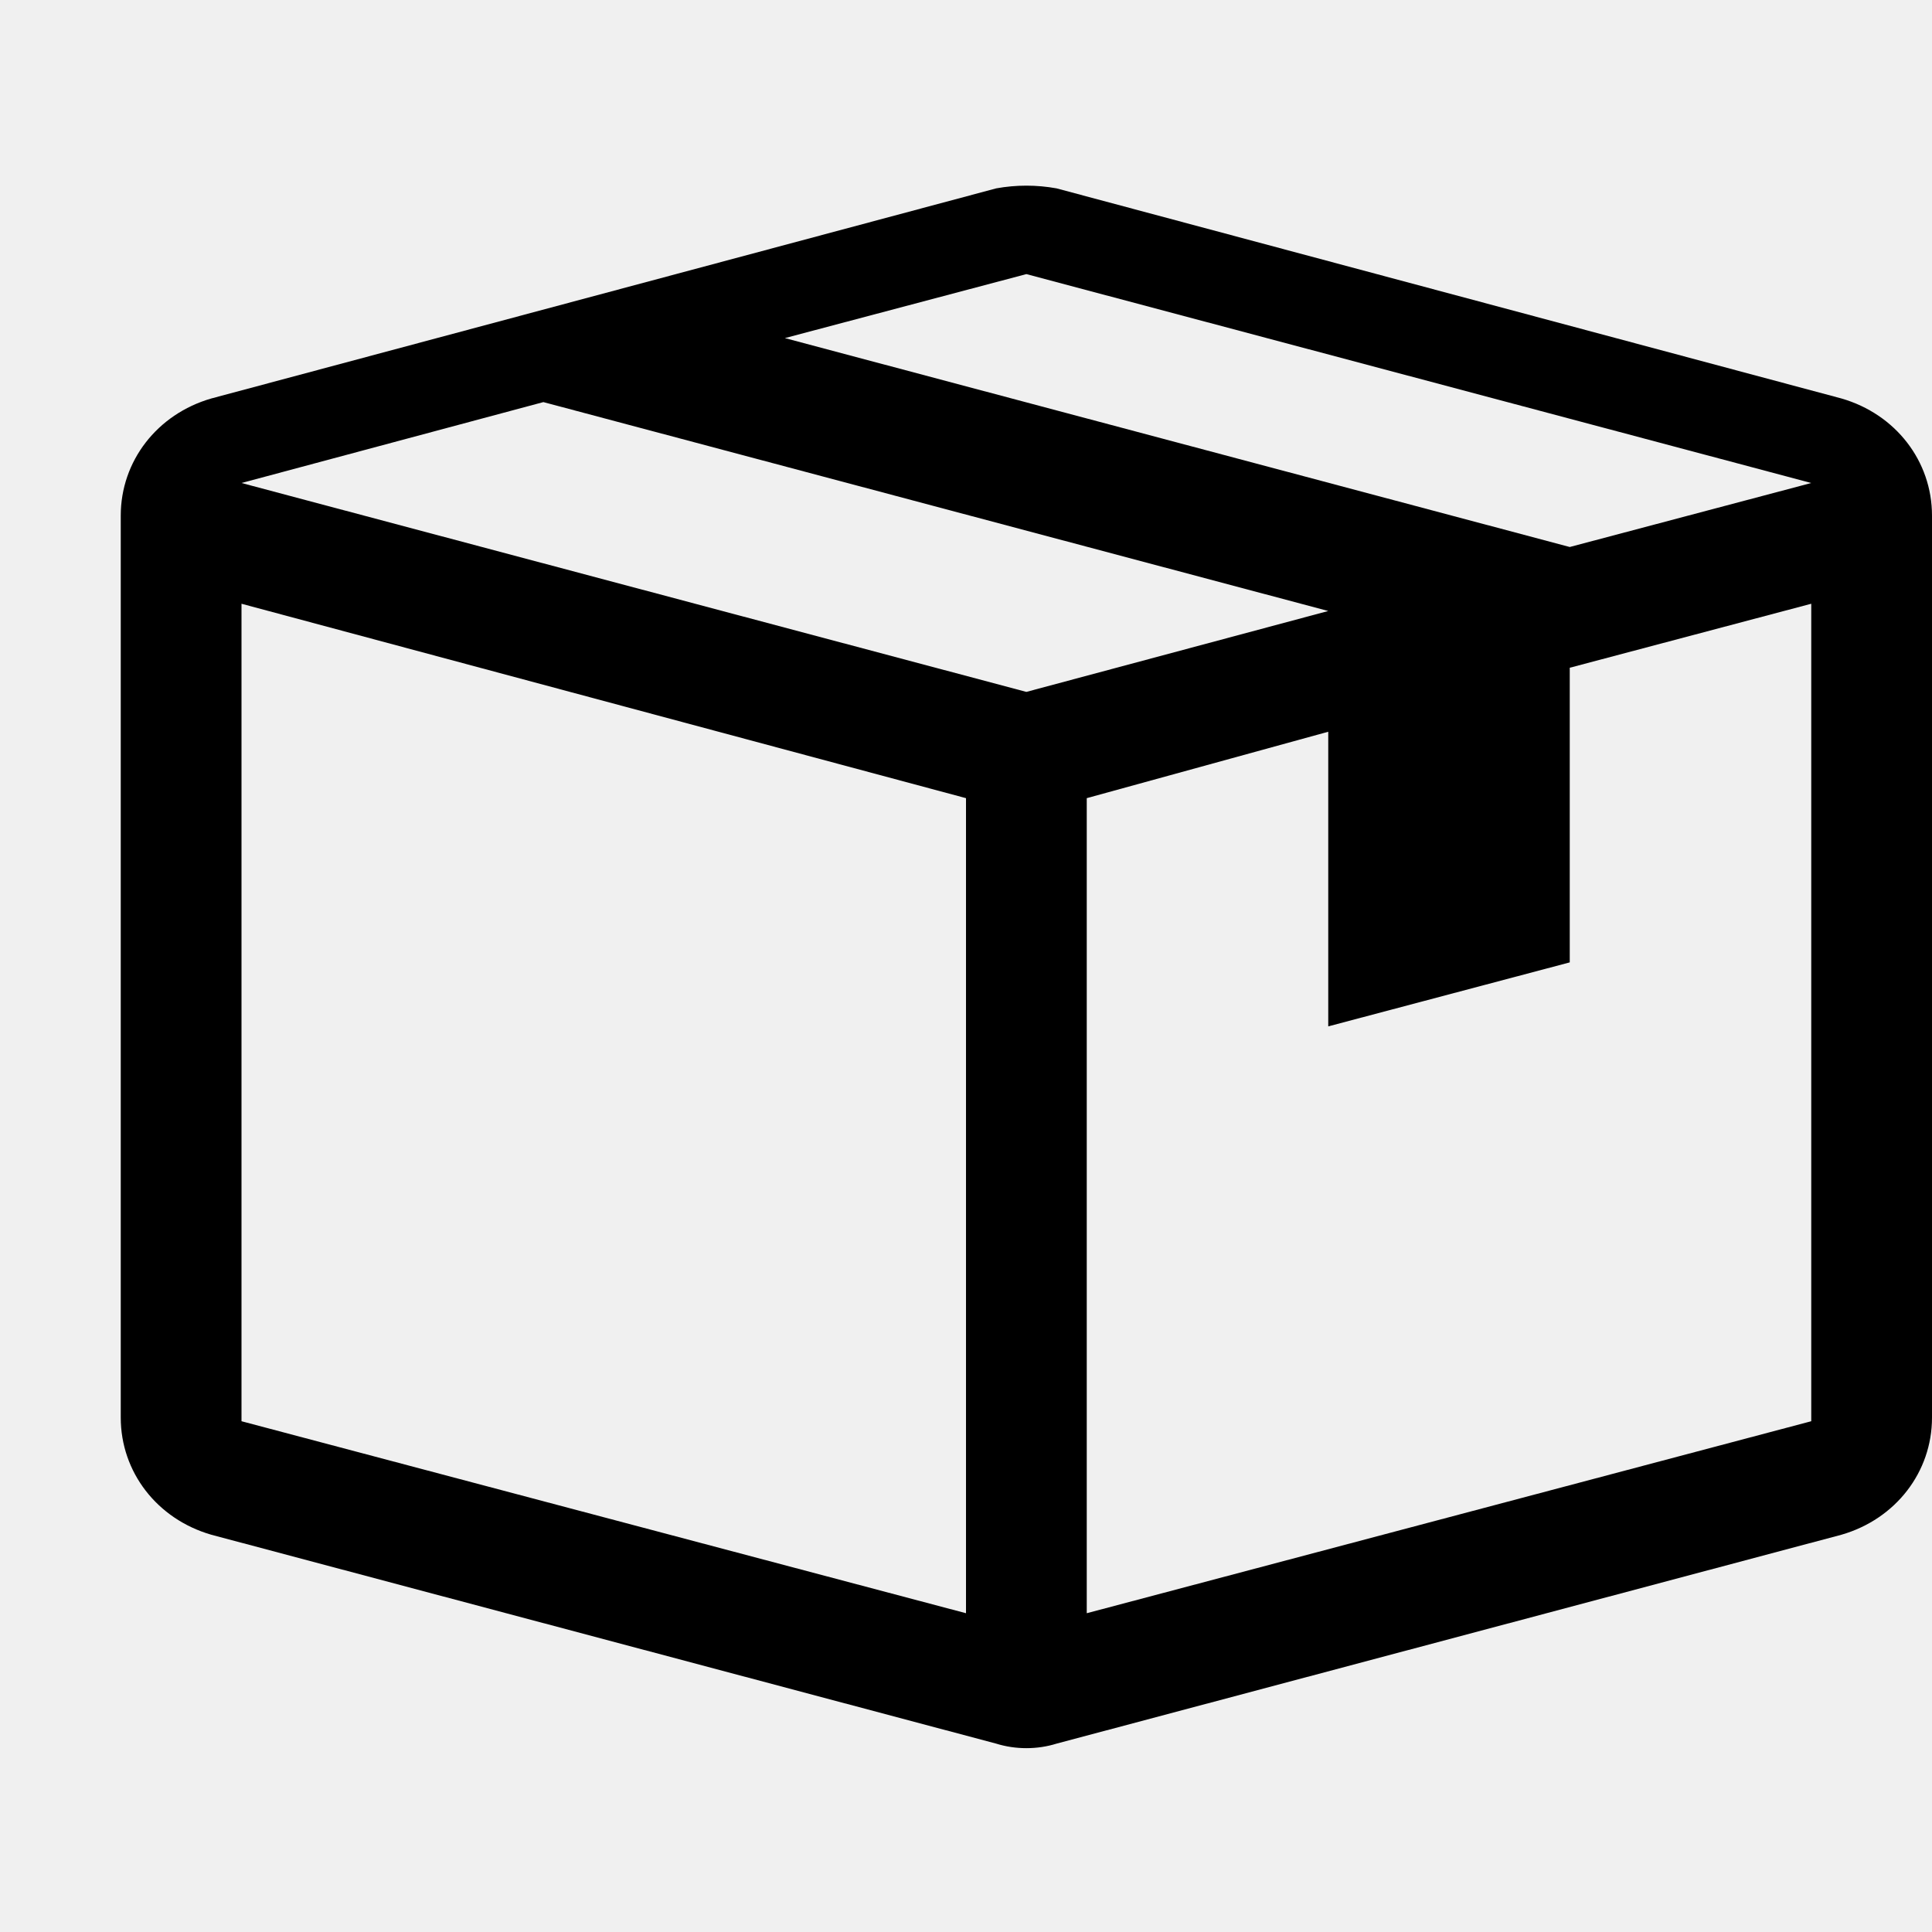
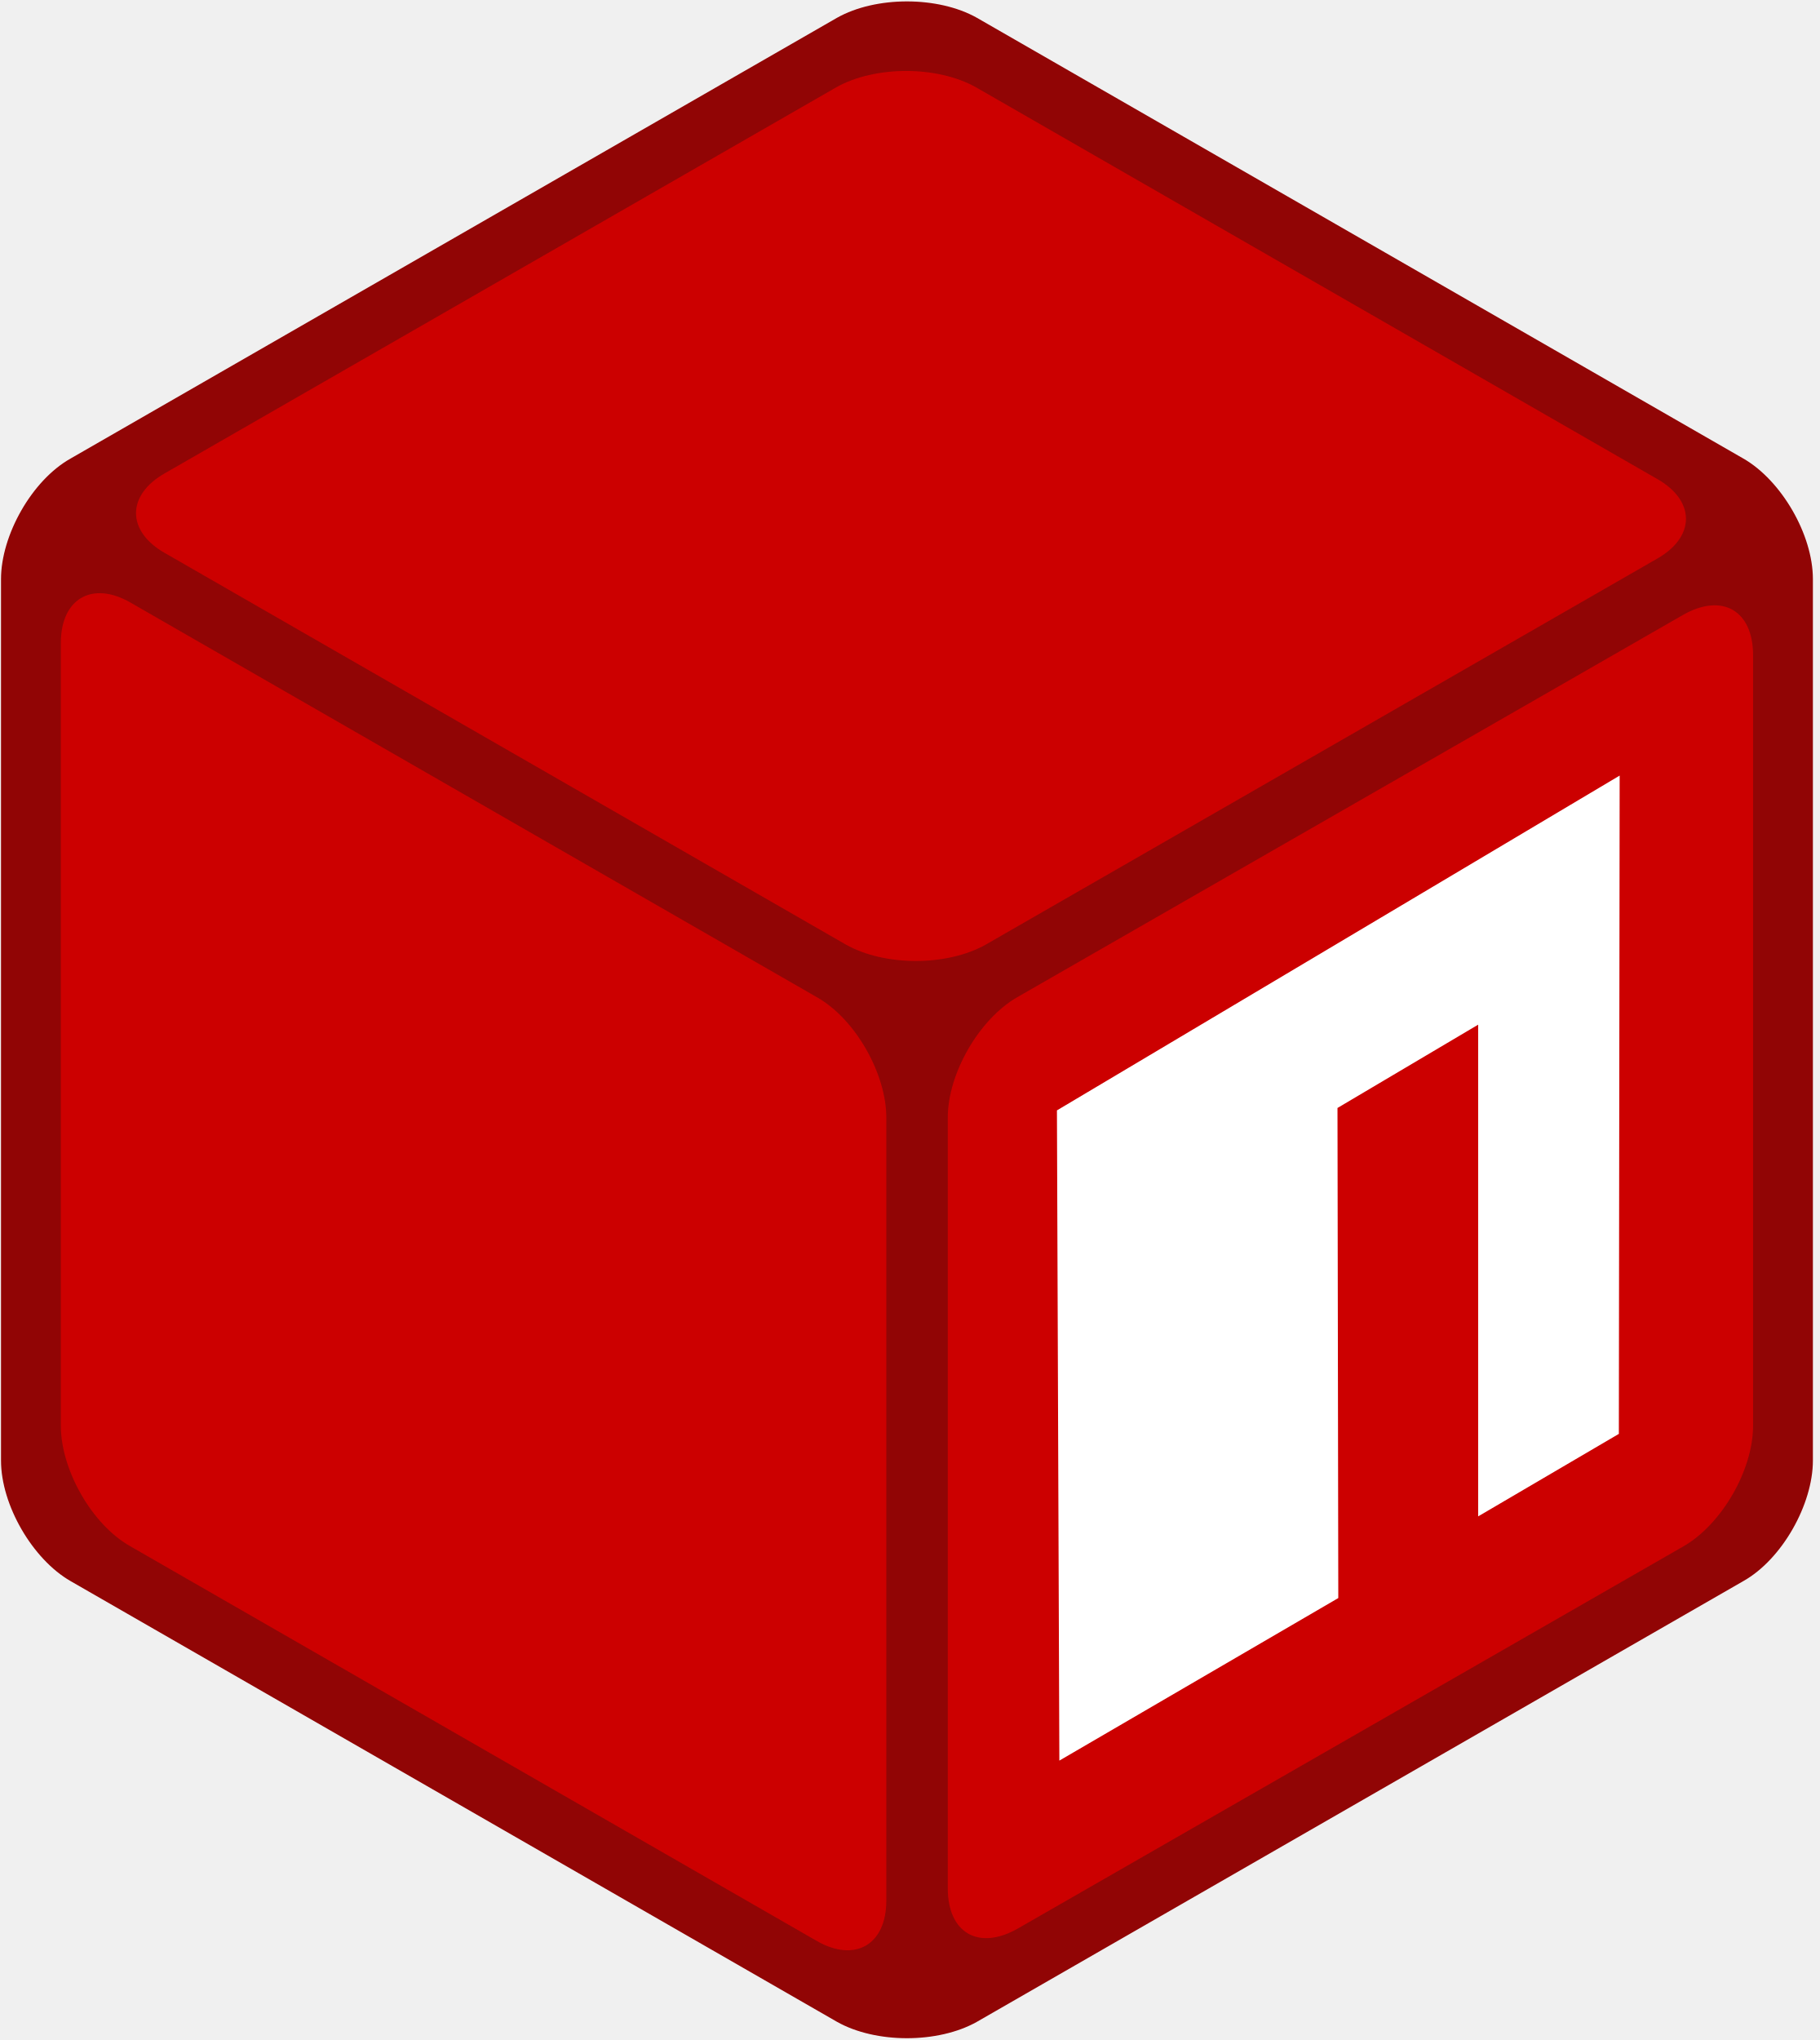
- <svg xmlns="http://www.w3.org/2000/svg" width="32" height="32" viewBox="0 0 16 16">
-   <path fill-rule="evenodd" d="M1 4.27v7.47c0 .45.3.84.75.97l6.5 1.73c.16.05.34.05.5 0l6.5-1.73c.45-.13.75-.52.75-.97V4.27c0-.45-.3-.84-.75-.97l-6.5-1.74a1.4 1.4 0 0 0-.5 0L1.75 3.3c-.45.13-.75.52-.75.97zm7 9.09l-6-1.59V5l6 1.61v6.75zM2 4l2.5-.67L11 5.06l-2.5.67L2 4zm13 7.77l-6 1.59V6.61l2-.55V8.5l2-.53V5.53L15 5v6.77zm-2-7.24L6.5 2.8l2-.53L15 4l-2 .53z" fill="currentColor" />
-   <style>
- 		path { fill: #000; }
- 		@media (prefers-color-scheme: dark) {
- 		path { fill: #FFF; }
- 		}
- 	</style>
+ <svg xmlns="http://www.w3.org/2000/svg" width="28.55" height="32" viewBox="0 0 256 287">
+   <path d="M7.964 72.363L129.707 1.479l121.742 70.884v141.653L129.707 284.9L7.964 214.016V72.363z" fill="#C00" />
+   <path d="M133.12 143.132l113.209-65.194l4.551 131.413l-117.76 71.111v-137.33z" fill="#FFF" />
+   <path d="M248.036 73.956l-.342 139.264l-118.101 68.494l-.569-136.875l119.012-70.883zm-99.328 82.26l.34 91.478l39.254-22.87l-.114-68.948l19.798-11.72v69.177l19.797-11.605l.114-92.615l-79.19 47.104z" fill="#C00" />
+   <path d="M137.444 2.503c-5.462-3.072-14.223-3.072-19.684 0L9.899 64.512C4.437 67.584.114 75.321.114 81.465v124.018c0 6.257 4.437 13.88 9.785 16.953l107.861 62.008c5.461 3.072 14.222 3.072 19.684 0l107.86-62.008c5.462-3.072 9.786-10.81 9.786-16.953V81.465c0-6.258-4.438-13.881-9.785-16.953L137.444 2.503zm95.687 64.853c5.461 3.072 5.461 8.192 0 11.264l-94.436 54.272c-5.461 3.072-14.222 3.072-19.683 0L23.21 77.824c-5.462-3.072-5.462-8.192 0-11.264l94.435-54.272c5.462-3.072 14.222-3.072 19.684 0l95.8 55.068zM8.533 90.453c0-6.257 4.438-8.76 9.785-5.689l96.598 55.524c5.46 3.072 9.784 10.809 9.784 16.953v110.137c0 6.258-4.437 8.76-9.784 5.689l-96.598-55.524c-5.461-3.072-9.785-10.809-9.785-16.953V90.453zm134.6 180.907c-5.462 3.072-9.785.569-9.785-5.689v-108.43c0-6.258 4.437-13.881 9.784-16.953l93.753-53.817c5.462-3.072 9.785-.569 9.785 5.689v108.43c0 6.258-4.437 13.881-9.785 16.953l-93.753 53.817z" fill="#910505" />
</svg>
